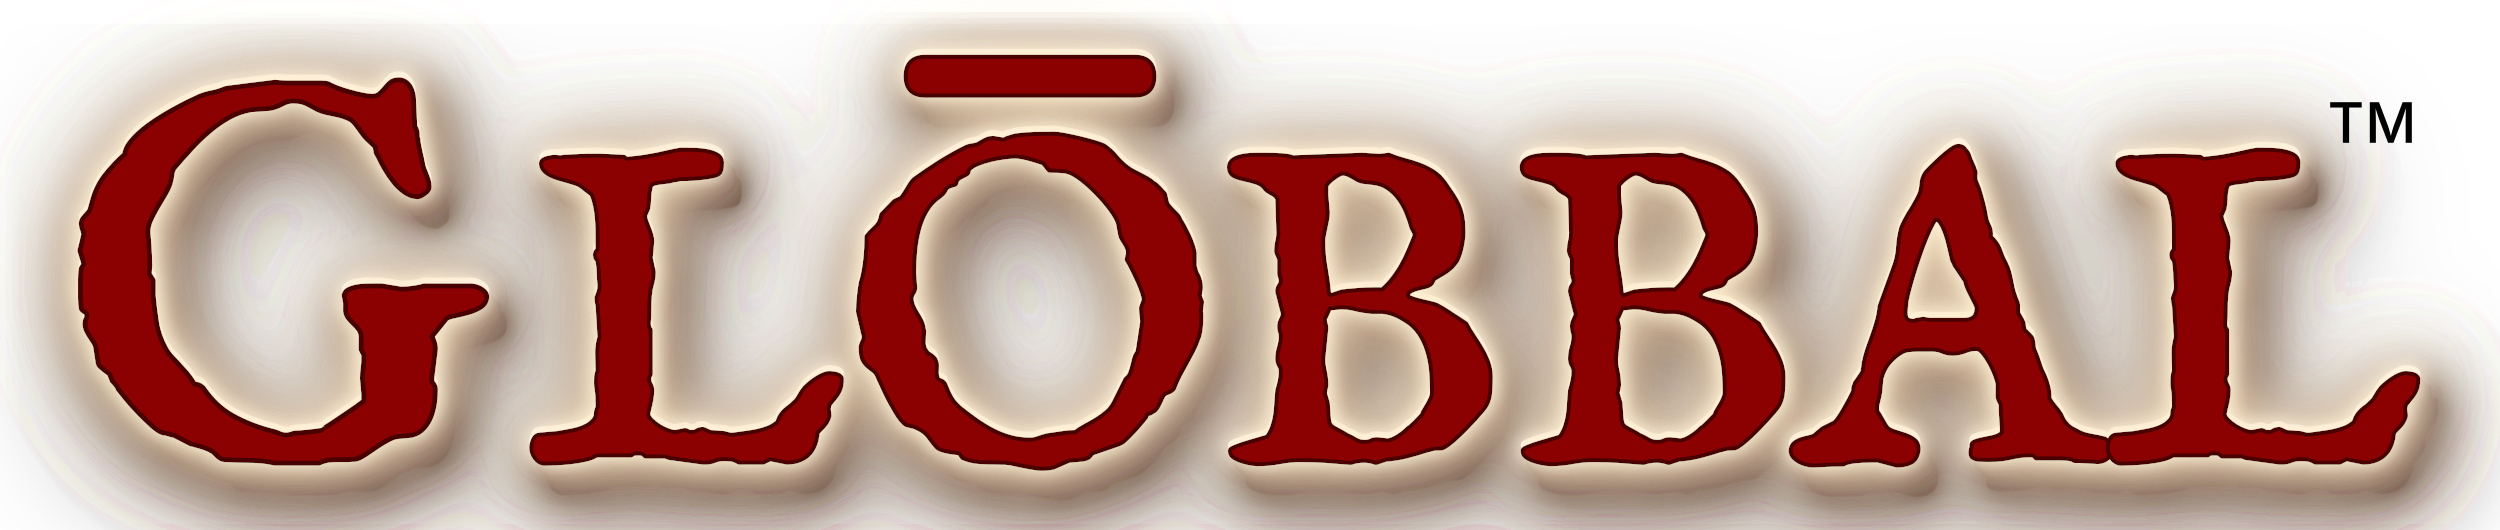
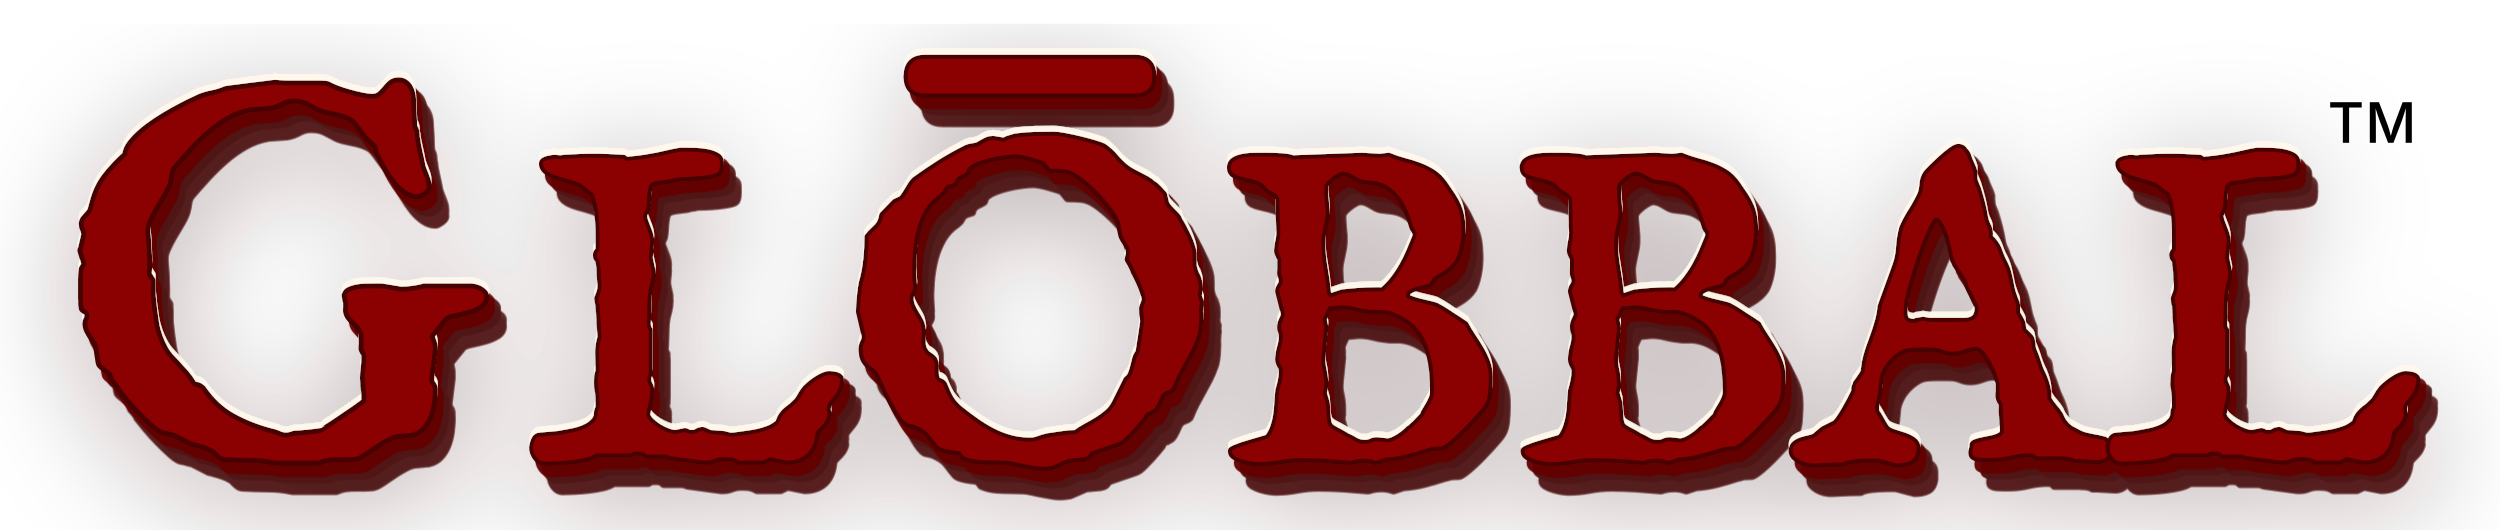
<svg xmlns="http://www.w3.org/2000/svg" class="logo-wordmark" viewBox="0 0 425 90" role="img" aria-label="Globbal">
  <defs>
    <style>
      .logo-wordmark-letters {
        filter:
-           drop-shadow(0 0 1.5px rgba(255, 242, 215, 0.82))
-           drop-shadow(0 0 4px rgba(255, 228, 185, 0.52))
-           drop-shadow(0 0 7px rgba(255, 210, 155, 0.28))
          drop-shadow(0 -1px 0 rgba(255, 248, 234, 0.95))
          drop-shadow(1px 2px 0 rgba(100, 0, 0, 0.95))
          drop-shadow(2px 3px 0 rgba(65, 0, 0, 0.9))
          drop-shadow(0 4px 10px rgba(40, 0, 0, 0.32));
      }
      .logo-letter-fill {
        fill: #8b0000;
        stroke: #4a0000;
        stroke-width: 1.656;
        stroke-linejoin: round;
        stroke-linecap: round;
        paint-order: stroke fill;
      }
      .logo-wordmark-tm {
        fill: #000;
        font-family: "Segoe UI", Inter, system-ui, sans-serif;
        font-weight: 500;
        letter-spacing: 0.02em;
      }
    </style>
  </defs>
  <g class="logo-wordmark-letters">
    <g class="logo-letter logo-letter-g-0" data-letter="G" data-index="0" transform="translate(9.96 77.86)">
      <path class="logo-letter-fill" d="M4.90-22.87Q4.90-23.27 5.05-23.49Q5.21-23.72 5.21-24.30Q5.21-24.75 4.99-24.93Q4.76-25.11 4.27-25.47Q4.13-26.32 4.13-27.13L4.13-30.46Q4.13-30.95 4.16-31.31Q4.18-31.67 4.27-32.16Q4.58-32.57 4.63-32.77Q4.67-32.97 4.67-33.20L4.04-35.26L4.67-37.91Q4.67-38.45 4.47-38.92Q4.27-39.40 4.27-39.85Q4.27-40.21 4.47-40.47Q4.67-40.74 4.92-41.01Q5.17-41.28 5.41-41.55Q5.66-41.82 5.75-42.18L6.15-43.62Q6.78-46 8.22-47.84Q9.66-49.68 11.63-51.44Q11.68-52.38 12.42-53.34Q13.16-54.31 14.26-55.25Q15.36-56.20 16.73-57.10Q18.10-57.99 19.47-58.76Q20.84-59.52 22.06-60.13Q23.27-60.73 24.08-61.09Q25.11-61.50 26.19-61.70Q27.27-61.90 28.44-62.40Q28.84-62.49 30.01-62.62Q31.18-62.76 32.50-62.94Q33.83-63.12 35.04-63.25Q36.25-63.38 36.75-63.47Q37.38-63.43 37.89-63.38Q38.41-63.34 38.95-63.34L43.30-63.34Q43.89-63.34 44.50-63.34Q45.10-63.34 45.64-63.25Q46.18-62.94 47.17-62.55Q48.16-62.17 49.28-61.86Q50.40-61.54 51.48-61.32Q52.56-61.09 53.23-61.09Q54.18-61.09 54.71-61.52Q55.25-61.95 55.68-62.49Q56.11-63.03 56.56-63.45Q57.01-63.88 57.81-63.88Q58.40-63.88 58.80-63.59Q59.21-63.29 59.45-62.85Q59.70-62.40 59.81-61.92Q59.93-61.45 59.93-61.09L60.15-56.33Q60.33-55.97 60.44-55.68Q60.55-55.39 60.55-55.16Q60.55-54.36 60.69-54.09Q60.69-53.77 60.80-53.17Q60.91-52.56 61.05-51.95Q61.18-51.35 61.30-50.87Q61.41-50.40 61.41-50.36Q61.50-49.64 61.68-49.14Q61.86-48.65 62.06-48.18Q62.26-47.71 62.42-47.21Q62.58-46.72 62.58-46Q62.58-45.87 62.40-45.66Q62.22-45.46 61.97-45.28Q61.72-45.10 61.48-44.97Q61.23-44.83 61.09-44.83Q60.02-44.83 59.03-45.53Q58.04-46.22 57.23-47.26Q56.42-48.29 55.77-49.41Q55.12-50.54 54.71-51.44L54.40-51.97L54.18-53.14L52.69-54.54Q52.56-54.67 52.31-54.96Q52.06-55.25 51.79-55.64Q51.53-56.02 51.26-56.38Q50.99-56.74 50.81-56.96Q50.31-57.68 49.50-58.06Q48.70-58.44 47.77-58.67Q46.85-58.89 45.91-59.07Q44.97-59.25 44.20-59.61Q43.57-59.93 43.10-60.20Q42.63-60.46 42.18-60.67Q41.73-60.87 41.19-60.98Q40.65-61.09 39.85-61.09Q38.81-61.09 37.85-60.55Q36.88-60.02 35.85-59.84L32.66-59.61Q30.59-59.25 28.75-58.22Q26.91-57.19 25.27-55.77Q23.63-54.36 22.15-52.74Q20.66-51.12 19.36-49.59Q18.96-49.05 18.87-48.27Q18.78-47.48 18.55-46.72Q18.19-45.73 17.56-44.72Q16.94-43.71 16.33-42.65Q15.72-41.60 15.25-40.54Q14.78-39.49 14.78-38.41Q14.78-38.18 14.85-37.58Q14.91-36.97 14.96-36.18Q15-35.40 15.05-34.48Q15.09-33.56 15.09-32.70L15-31.18L15.68-30.10L15.68-27.58Q15.90-25.16 16.26-22.91Q16.62-20.66 17.79-18.51Q18.28-17.61 18.91-16.94Q19.54-16.26 20.17-15.59Q20.80-14.91 21.43-14.20Q22.06-13.48 22.60-12.58Q22.82-12.17 23.34-12.13Q23.85-12.08 24.30-11.63Q26.46-8.49 29.40-6.85Q32.34-5.21 35.85-4.27Q36.75-4.09 37.35-3.80Q37.96-3.50 38.72-3.50Q39.08-3.50 39.58-3.64L40.12-3.82Q40.38-3.82 40.99-3.86Q41.60-3.91 42.29-3.98Q42.99-4.04 43.64-4.13Q44.29-4.22 44.61-4.27Q44.65-4.27 45.21-4.63Q45.78-4.99 46.61-5.53Q47.44-6.06 48.38-6.72Q49.32-7.37 50.16-7.93Q50.99-8.49 51.57-8.94Q52.15-9.39 52.29-9.48L52.29-10.87L52.06-13.52Q52.06-14.46 52.18-15.27Q52.29-16.08 52.29-16.71L52.29-17.65L51.84-18.51L51.84-20.75Q51.75-21.56 51.37-22.08Q50.99-22.60 50.51-23.04Q50.04-23.49 49.66-23.94Q49.28-24.39 49.19-25.02L49.19-26.41L48.96-27.67Q49.05-28.08 49.53-28.30Q50-28.53 50.65-28.66Q51.30-28.79 52.06-28.82Q52.83-28.84 53.46-28.84L54.94-28.84L58.22-28.30Q59.25-28.30 60.20-28.44Q61.14-28.57 61.86-28.75L62.08-28.84L70.26-28.84Q70.39-28.84 70.75-28.75Q71.11-28.66 71.47-28.48Q71.83-28.30 72.10-28.03Q72.37-27.76 72.37-27.45Q72.37-26.50 71.49-25.96Q70.62-25.43 69.47-25.11Q68.33-24.80 67.23-24.57Q66.13-24.35 65.68-24.03L63.03-20.75Q63.21-20.35 63.43-19.74Q63.65-19.14 63.65-18.51L63.03-13.52Q63.03-12.80 63.34-12.44Q63.65-12.08 63.65-11.63Q63.65-10.60 63.50-9.43Q63.34-8.27 62.94-7.21Q62.53-6.15 61.81-5.35Q61.09-4.54 59.93-4.27L57.50-4.04Q56.87-3.95 56.04-3.53Q55.21-3.10 54.33-2.54Q53.46-1.98 52.67-1.42Q51.88-0.85 51.30-0.54Q50.76-0.22 50.18-0.18Q49.59-0.13 49.19-0.13L47.57-0.13Q46.63-0.13 45.89-0.04Q45.15 0.04 44.20 0.45L36.75 0.45Q34.77 0 32.57 0Q31.54 0 30.50-0.04Q29.47-0.09 28.44-0.13Q27.94-0.13 27.65-0.34Q27.36-0.54 27.11-0.79Q26.86-1.03 26.62-1.28Q26.37-1.53 26.05-1.62Q25.92-1.75 25.40-1.95Q24.89-2.16 24.30-2.34Q23.72-2.52 23.20-2.65Q22.69-2.79 22.60-2.79L19.72-4.27Q19.45-4.27 18.84-4.47Q18.24-4.67 17.88-4.67Q17.25-4.81 16.19-5.75Q15.14-6.69 13.99-7.86Q12.85-9.03 11.88-10.20Q10.92-11.37 10.51-11.90Q10.51-12.08 10.11-12.60Q9.70-13.12 9.48-13.30L9.03-14.46Q8.94-14.60 8.63-14.82Q8.31-15.05 7.97-15.32Q7.64-15.59 7.39-15.81Q7.14-16.04 7.14-16.17L6.69-19.05Q6.56-19.50 6.27-19.95Q5.97-20.39 5.68-20.84Q5.39-21.29 5.14-21.79Q4.90-22.28 4.90-22.87" />
    </g>
    <g class="logo-letter logo-letter-l-1" data-letter="L" data-index="1" transform="translate(83.18 77.86)">
      <g class="logo-letter-scaled" transform="translate(33.53 0.63) scale(0.82) translate(-33.53 -0.63)">
        <path class="logo-letter-fill" d="M1.75-2.25Q1.75-2.96 2.09-3.77Q2.43-4.58 3.14-4.58L6.87-4.90Q8-5.12 9.07-5.30Q10.15-5.48 11.16-5.77Q12.17-6.06 13.07-6.56Q13.97-7.05 14.73-8Q14.91-8.31 15.03-8.60Q15.14-8.89 15.14-9.25Q15.14-9.97 15.50-10.56Q15.50-11.68 15.48-12.60Q15.45-13.52 15.27-14.69Q15.18-15.23 15.18-15.59Q15.18-15.95 15.18-16.17Q15.18-16.89 15.23-17.18Q15.27-17.47 15.50-18.19Q15.50-19.50 15.45-20.37Q15.41-21.25 15.41-22.06Q15.41-23.58 15.90-25.20L15.50-31.85Q15.41-32.03 15.34-32.57Q15.27-33.11 15.27-33.33Q15.50-33.87 15.70-34.50Q15.90-35.13 15.90-35.89Q15.77-37.20 15.75-38.41Q15.72-39.62 15.50-40.97Q15.41-41.33 15.18-41.55Q14.96-41.78 14.96-42.18Q14.96-42.68 15.18-42.88Q15.41-43.08 15.50-43.30L15.50-45.46Q15.50-46.40 15.48-47.59Q15.45-48.79 15.34-50.04Q15.23-51.30 14.96-52.58Q14.69-53.86 14.20-55.03Q13.97-55.21 13.57-55.50Q13.16-55.79 12.78-56.11Q12.40-56.42 12.11-56.65Q11.81-56.87 11.77-56.87Q11.37-57.19 10.62-57.43Q9.88-57.68 8.98-57.93Q8.09-58.17 7.17-58.44Q6.24-58.71 5.48-59.09Q4.72-59.48 4.25-59.99Q3.77-60.51 3.77-61.23Q3.77-61.50 4.09-61.68Q4.40-61.86 4.85-61.97Q5.30-62.08 5.71-62.13Q6.11-62.17 6.33-62.17Q6.87-62.08 7.14-62.08Q7.41-62.08 7.59-62.08Q7.95-62.08 8.04-62.17Q9.57-62.26 11.19-62.33Q12.80-62.40 14.42-62.40Q15.95-62.40 17.36-62.33Q18.78-62.26 20.48-62.17Q20.66-61.95 20.91-61.86Q21.16-61.77 21.34-61.77Q23.36-61.95 24.82-62.17Q26.28-62.40 27.49-62.64Q28.71-62.89 29.83-63.16Q30.95-63.43 32.30-63.65L33.38-63.65Q34.23-63.65 35.47-63.61Q36.70-63.56 37.80-63.34Q38.90-63.12 39.69-62.69Q40.47-62.26 40.47-61.45Q40.47-61.05 40.43-60.49Q40.38-59.93 40.16-59.52Q39.94-59.16 38.83-58.94Q37.73-58.71 36.43-58.58Q35.13-58.44 33.87-58.40Q32.61-58.35 32.07-58.35Q31.85-58.26 31.63-58.22Q31.40-58.17 31.20-58.15Q31-58.13 30.82-58.13L30.05-57.90Q28.44-57.72 27.58-57.59Q26.73-57.46 26.28-57.19Q25.83-56.92 25.72-56.49Q25.61-56.06 25.47-55.25Q25.38-54.49 25.36-53.70Q25.34-52.92 25.16-51.93L24.53-50.49Q24.53-49.91 24.75-49.23Q24.98-48.56 25.27-47.86Q25.56-47.17 25.79-46.45Q26.01-45.73 26.01-45.06L25.70-41.60L26.32-38.72Q26.32-37.69 26.12-36.90Q25.92-36.12 25.70-35.22Q25.47-33.92 25.43-32.34Q25.38-30.77 25.38-29.51L25.29-28.12Q25.29-27 25.70-26.64L25.70-17.56Q25.47-17.16 25.43-16.96Q25.38-16.76 25.38-16.53Q25.38-15.86 25.70-15.30Q26.01-14.73 26.01-14.24Q26.01-13.30 25.81-12.20Q25.61-11.10 25.38-10.33Q25.38-10.24 25.34-10.06Q25.29-9.88 25.25-9.66Q25.20-9.43 25.16-9.16Q25.29-8.45 26.01-7.73Q26.73-7.01 27.67-6.42Q28.62-5.84 29.60-5.48Q30.59-5.12 31.27-5.12L33.24-5.53Q33.42-5.53 33.71-5.32Q34.01-5.12 34.72-5.12Q35.31-5.12 35.78-5.44Q36.25-5.75 36.97-5.75L38.36-5.12L41.24-4.90L42.50-4.58L43.26-4.58Q44.52-4.76 45.75-4.92Q46.99-5.08 48.18-5.32Q49.37-5.57 50.49-6Q51.62-6.42 52.56-7.23L52.69-7.37Q52.87-7.55 52.87-7.77Q53.10-8.49 53.46-8.96Q53.82-9.43 54.24-9.82Q54.67-10.20 55.14-10.53Q55.61-10.87 56.06-11.37Q56.69-11.86 57.19-12.78Q57.68-13.70 58.31-14.46Q58.76-14.91 59.39-15.43Q60.02-15.95 60.69-16.37Q61.36-16.80 62.01-17.07Q62.67-17.34 63.21-17.34Q63.43-17.34 63.79-17.29Q64.15-17.25 64.49-17.16Q64.82-17.07 65.07-16.91Q65.32-16.76 65.32-16.53Q65.32-15.54 65.14-14.89Q64.96-14.24 64.62-13.70Q64.28-13.16 63.86-12.67Q63.43-12.17 62.98-11.59Q62.80-11.37 62.71-10.96Q62.62-10.56 62.62-10.24Q62.62-9.97 62.69-9.55Q62.76-9.12 62.76-8.94Q62.62-8.36 62.33-7.86Q62.04-7.37 61.66-6.96Q61.27-6.56 60.91-6.20Q60.55-5.84 60.33-5.53L60.11-4.13Q59.61-1.84 58.11-0.72Q56.60 0.40 54.36 0.40L50.81-0.31L49.37 0.40L44.47 0.40Q43.57-0.13 42.88-0.22Q42.18-0.31 41.24-0.31Q40.21-0.31 39.31 0.04Q38.41 0.40 37.60 0.40L36.97 0.40L30.05-0.54L29.20-0.85L25.16-0.85Q24.66-1.35 24.33-1.42Q23.99-1.48 23.36-1.48Q22.87-1.48 22.62-1.44Q22.37-1.39 21.97-1.08L14.73-1.08Q14.06-0.54 12.62-0.20Q11.19 0.13 9.59 0.31Q8 0.49 6.51 0.56Q5.03 0.63 4.22 0.63Q3.64 0.63 3.19 0.36Q2.74 0.09 2.43-0.34Q2.11-0.76 1.93-1.26Q1.75-1.75 1.75-2.25" />
      </g>
    </g>
    <g class="logo-letter logo-letter-o-2" data-letter="O" data-index="2" transform="translate(136.85 77.86)">
      <g class="logo-letter-o-scaled" transform="translate(38.25 1.48) scale(0.84) translate(-38.25 -1.48)">
        <path class="logo-letter-fill" d="M4.40-22.55Q4.40-23.13 4.72-23.70Q5.03-24.26 5.03-24.93L3.86-29.92Q3.86-31.22 4.02-32.84Q4.18-34.46 4.40-35.67Q4.76-36.79 4.99-38.07Q5.21-39.35 5.35-40.63Q5.48-41.91 5.53-43.06Q5.57-44.20 5.57-45.01Q6.06-45.64 6.56-46.09Q7.05-46.54 7.46-46.97Q7.86-47.39 8.13-47.95Q8.40-48.52 8.54-49.37L11.01-51.93L12.17-52.47Q12.44-52.60 12.80-53.10Q13.16-53.59 13.54-54.24Q13.93-54.89 14.31-55.50Q14.69-56.11 15.05-56.42Q17.61-58.26 20.10-59.84Q22.60-61.41 25.56-62.89Q25.79-62.94 26.01-63.03Q26.23-63.07 26.44-63.12Q26.64-63.16 26.77-63.16Q27.49-63.25 27.94-63.50Q28.39-63.74 28.79-63.99Q29.20-64.24 29.67-64.44Q30.14-64.64 30.82-64.64L33.02-64.28L33.69-64.64L35.35-65.14Q37.38-65.41 39.28-65.45Q41.19-65.50 43.17-65.50Q43.80-65.50 45.26-65.23Q46.72-64.96 48.31-64.58Q49.91-64.19 51.26-63.79Q52.60-63.38 53.05-63.16Q54.36-62.26 55.41-61Q56.47-59.75 57.63-58.85Q58.35-58.31 59.05-57.95Q59.75-57.59 60.42-57.25Q61.09-56.92 61.77-56.53Q62.44-56.15 63.07-55.57Q63.29-55.48 63.61-55.21Q63.92-54.94 64.24-54.60Q64.55-54.27 64.80-53.97Q65.05-53.68 65.18-53.55L65.50-52.15Q65.59-51.62 65.97-51.14Q66.35-50.67 66.82-50.20Q67.29-49.73 67.72-49.28Q68.15-48.83 68.28-48.34Q68.64-47.80 69.09-46.97Q69.54-46.13 69.99-45.19Q70.44-44.25 70.75-43.33Q71.07-42.41 71.16-41.73L71.16-39.08Q71.34-38.32 71.49-37.87Q71.65-37.42 71.96-36.93Q72.14-36.43 72.28-35.96Q72.41-35.49 72.41-34.72Q72.41-34.63 72.37-34.41Q72.32-34.19 72.30-33.92Q72.28-33.65 72.23-33.40Q72.19-33.15 72.19-33.02L72.64-31.85L72.41-29.92Q72.50-29.69 72.50-29.38Q72.50-29.06 72.50-28.66Q72.50-27.22 72.32-26.12Q72.14-25.02 71.96-24.71Q71.47-23.27 70.84-22.06Q70.21-20.84 69.54-19.65Q68.87-18.46 68.21-17.21Q67.56-15.95 66.98-14.46Q66.71-14.20 66.44-14.06Q66.17-13.93 65.90-13.84Q65.63-13.75 65.36-13.57Q65.09-13.39 64.87-13.07Q64.73-12.85 64.58-12.49Q64.42-12.13 64.22-11.70Q64.01-11.28 63.79-10.87Q63.56-10.47 63.29-10.20L62.40-9.66Q62.04-9.66 61.70-9.32Q61.36-8.98 61.36-8.71Q61.05-8.31 60.46-7.61Q59.88-6.92 59.21-6.18Q58.53-5.44 57.90-4.81Q57.28-4.18 56.87-3.86Q56.56-3.68 56.33-3.55Q56.11-3.46 55.91-3.37Q55.70-3.28 55.61-3.28L50.63-1.57Q50.31-1.21 50.18-1.01Q50.04-0.81 49.91-0.72Q49.77-0.63 49.59-0.56Q49.41-0.49 49.01-0.40L46.04-0.13L42.86 1.26Q42.45 1.35 42.05 1.39Q41.69 1.44 41.31 1.46Q40.92 1.48 40.56 1.48Q40.07 1.48 39.37 1.37Q38.68 1.26 37.91 1.12Q37.15 0.99 36.41 0.83Q35.67 0.67 35.08 0.54Q34.19 0.31 33.20 0.27Q32.21 0.22 31.22 0.22Q29.51 0.22 27.94 0.11Q26.37 0 24.84-0.63L24.17-1.57Q23.67-1.71 23-1.77Q22.33-1.84 21.63-1.98Q20.93-2.11 20.33-2.34Q19.72-2.56 19.41-3.01Q18.73-3.82 18.33-4.38Q17.92-4.94 17.52-5.37Q17.12-5.79 16.51-6.18Q15.90-6.56 14.82-7.01L13.43-7.32Q12.98-7.55 12.44-8.22Q11.90-8.89 11.37-9.79Q10.83-10.69 10.26-11.72Q9.70-12.76 9.25-13.72Q8.80-14.69 8.45-15.45Q8.09-16.22 7.91-16.62Q7.50-17.70 6.90-18.17Q6.29-18.64 5.75-19.07Q5.21-19.50 4.81-20.21Q4.40-20.93 4.40-22.55M13.88-32.57Q13.88-31.67 14.22-30.91Q14.55-30.14 15-29.42Q15.45-28.71 15.83-27.99Q16.22-27.27 16.31-26.41Q16.40-26.28 16.40-25.87L16.31-23.72Q16.31-23.31 16.40-22.82Q16.49-22.33 16.85-21.83Q17.12-21.34 17.43-21.14Q17.74-20.93 18.04-20.73Q18.33-20.53 18.58-20.26Q18.82-19.99 18.96-19.41L19-18.96Q19-18.64 18.98-18.37Q18.96-18.10 18.96-17.56Q18.96-16.80 19.18-16.31Q19.36-15.81 19.86-15.68Q20.35-15.54 20.66-15.14Q21.34-13.39 22.01-12.24Q22.69-11.10 23.85-10.11Q25.43-8.85 27.07-7.68Q28.71-6.51 30.46-5.59Q32.21-4.67 34.14-4.13Q36.07-3.59 38.23-3.59Q38.81-3.59 39.22-3.68Q39.62-3.77 40-3.91Q40.38-4.04 40.79-4.18Q41.19-4.31 41.78-4.45Q43.04-4.63 44.63-4.87Q46.22-5.12 47.53-5.12Q48.47-5.84 49.64-6.47Q50.81-7.10 51.95-7.79Q53.10-8.49 54.06-9.34Q55.03-10.20 55.61-11.37L57.95-16.08Q58.58-16.53 58.87-17.25Q59.16-17.97 59.34-18.73Q59.52-19.50 59.72-20.26Q59.93-21.02 60.42-21.61L61.36-27.81Q61.36-28.53 61.25-29.15Q61.14-29.78 61.14-30.68L61.68-32.16Q61.68-32.88 61.34-33.89Q61-34.90 60.53-35.96Q60.06-37.02 59.57-38.03Q59.07-39.04 58.71-39.71L58.26-40.47L58.49-41.73Q58.49-42.41 58.26-42.92Q58.04-43.44 57.77-43.87Q57.50-44.29 57.23-44.72Q56.96-45.15 56.87-45.69L56.47-47.89Q56.06-49.14 54.80-50.83Q53.55-52.51 51.97-54.13Q50.40-55.75 48.79-56.98Q47.17-58.22 46.04-58.53Q45.37-58.76 44.20-58.80Q43.04-58.85 42.32-58.85L41.15-60.29Q40.83-60.42 40.05-60.67Q39.26-60.91 38.39-61.16Q37.51-61.41 36.66-61.57Q35.80-61.72 35.35-61.72Q34.46-61.72 33.04-61.54Q31.63-61.36 30.14-61Q28.66-60.64 27.40-60.11Q26.14-59.57 25.56-58.85L25.34-58.13Q24.98-57.86 24.59-57.70Q24.21-57.54 23.88-57.34Q23.54-57.14 23.29-56.85Q23.04-56.56 22.91-55.97Q21.88-55.70 21.50-55.48Q21.11-55.25 20.96-54.98Q20.80-54.71 20.62-54.38Q20.44-54.04 19.81-53.55Q18.06-52.38 16.98-50.54Q15.90-48.70 15.34-46.54Q14.78-44.38 14.58-42.11Q14.38-39.85 14.38-37.91L14.60-34.72Q14.60-34.32 14.24-33.76Q13.88-33.20 13.88-32.57" />
        <path class="logo-letter-fill logo-letter-macron" d="M 17.01 -81.07 L 59.49 -81.07 Q 63.01 -81.07 63.01 -77.55 Q 63.01 -74.04 59.49 -74.04 L 17.01 -74.04 Q 13.49 -74.04 13.49 -77.55 Q 13.49 -81.07 17.01 -81.07 Z" />
      </g>
    </g>
    <g class="logo-letter logo-letter-b-3" data-letter="B" data-index="3" transform="translate(200.81 77.86)">
      <g class="logo-letter-scaled" transform="translate(30.37 0.72) scale(0.82) translate(-30.37 -0.72)">
        <path class="logo-letter-fill" d="M3.86-1.48L3.86-1.71Q4-1.84 4.58-2.09Q5.17-2.34 5.97-2.61Q6.78-2.87 7.68-3.14Q8.58-3.41 9.39-3.64Q10.20-3.86 10.76-4.04Q11.32-4.22 11.41-4.27Q12.22-5.39 12.62-6.58Q13.03-7.77 13.21-9.01Q13.39-10.24 13.45-11.52Q13.52-12.80 13.66-14.15Q13.97-15.18 14.17-16.13Q14.38-17.07 14.38-18.10Q14.38-18.87 14.02-19.45Q13.66-20.04 13.66-20.75Q13.66-21.92 14.02-23.11Q14.38-24.30 14.38-25.34Q14.38-25.70 14.33-25.94Q14.29-26.19 14.22-26.41Q14.15-26.64 14.11-26.86Q14.06-27.09 14.06-27.45Q14.06-27.90 14.17-28.23Q14.29-28.57 14.44-28.86Q14.60-29.15 14.71-29.45Q14.82-29.74 14.82-30.10L13.66-34.68Q13.66-35.35 14.02-35.83Q14.38-36.30 14.38-37.06L14.06-38.41L14.06-41.28Q14.06-41.42 13.97-41.67Q13.88-41.91 13.75-42.18Q13.61-42.45 13.52-42.68Q13.43-42.90 13.43-42.99Q13.43-44.16 13.66-45.06Q13.88-45.96 13.88-46.85L13.66-54Q13.43-54.45 13.16-54.71Q12.89-54.98 12.58-55.16Q12.26-55.34 11.88-55.55Q11.50-55.75 11.10-56.11Q10.33-57.23 9.07-57.63Q7.82-58.04 6.60-58.29Q5.39-58.53 4.51-58.94Q3.64-59.34 3.64-60.46Q3.64-61.27 4.29-61.70Q4.94-62.13 5.84-62.33Q6.74-62.53 7.64-62.58Q8.54-62.62 9.07-62.62L10.69-62.62Q11.50-62.62 12.44-62.60Q13.39-62.58 14.22-62.51Q15.05-62.44 15.63-62.33Q16.22-62.22 16.31-62.08L30.82-62.62L34.50-62.40L36.34-62.62Q37.96-61.95 39.53-61.54Q41.10-61.14 42.56-60.60Q44.02-60.06 45.35-59.23Q46.67-58.40 47.75-56.87Q48.74-55.43 49.44-54.38Q50.13-53.32 50.58-52.27Q51.03-51.21 51.23-50Q51.44-48.79 51.44-47.08Q51.44-45.78 51.12-44.18Q50.81-42.59 50.18-41.28Q49.68-40.52 49.17-40.03Q48.65-39.53 48.07-39.13Q47.48-38.72 46.83-38.36Q46.18-38 45.46-37.55L44.97-36.61Q44.65-36.21 43.82-36.03Q42.99-35.85 42.14-35.62Q41.28-35.40 40.61-34.99Q39.94-34.59 39.94-33.74Q39.94-33.33 40.74-33.02Q41.55-32.70 42.61-32.43Q43.66-32.16 44.67-31.94Q45.69-31.71 46.13-31.54Q47.44-30.86 48.45-30.17Q49.46-29.47 50.63-28.75L52.11-27.76Q52.74-26.55 53.59-25.29Q54.45-24.03 55.23-22.71Q56.02-21.38 56.56-19.97Q57.10-18.55 57.10-17.03Q57.10-15.36 56.98-13.88Q56.87-12.40 56.24-11.28Q56.02-10.87 55.39-10.13Q54.76-9.39 53.93-8.47Q53.10-7.55 52.13-6.56Q51.17-5.57 50.27-4.74Q49.37-3.91 48.58-3.30Q47.80-2.70 47.30-2.56Q45.73-2.56 45.15-2.36Q44.56-2.16 44.34-2.16Q41.96-1.39 40.03-0.90Q38.09-0.40 35.71-0.22L33.69 0.45Q32.48 0 31.22 0Q29.69 0 28.48 0.45Q25.88 0.22 23.36 0.04Q20.84-0.13 18.10-0.13Q15.95-0.13 13.72 0.29Q11.50 0.72 9.07 0.72Q8.85 0.72 8.02 0.61Q7.19 0.49 6.27 0.22Q5.35-0.04 4.60-0.47Q3.86-0.90 3.86-1.48M23-15.23L22.69-13.61L23.31-11.50Q23.45-9.75 23.49-8.78Q23.54-7.82 23.74-7.25Q23.94-6.69 24.48-6.31Q25.02-5.93 26.19-5.35Q26.64-5.12 26.91-4.94Q27.18-4.76 27.49-4.58Q28.44-4.18 29.31-3.64Q30.19-3.10 31.36-3.10Q32.21-3.10 32.73-3.37Q33.24-3.64 33.96-3.64L36.03-3.41Q36.57-3.41 37.22-3.68Q37.87-3.95 38.50-4.36Q39.13-4.76 39.69-5.21Q40.25-5.66 40.61-6.06Q40.83-6.15 41.26-6.54Q41.69-6.92 42.14-7.37Q42.59-7.82 42.97-8.24Q43.35-8.67 43.57-8.85Q43.75-9.48 44.14-10.06Q44.52-10.65 44.85-11.25Q45.19-11.86 45.46-12.51Q45.73-13.16 45.73-13.93Q45.73-15.90 45.57-17.90Q45.42-19.90 44.92-21.76Q44.43-23.63 43.51-25.31Q42.59-27 41.01-28.30Q39.58-29.33 38.21-29.99Q36.84-30.64 35.08-30.86L32.79-30.86Q30.95-31.04 29.47-31.42Q27.99-31.80 26.46-31.80L23.85-31.54Q23.76-31.36 23.61-31.02Q23.45-30.68 23.29-30.30Q23.13-29.92 22.98-29.60Q22.82-29.29 22.69-29.15Q22.69-28.44 22.84-28.01Q23-27.58 23-27.04L22.37-20.75Q22.37-19.54 22.69-18.15Q23-16.76 23-15.23M23.58-34.19L24.17-33.42L26.73-34.28Q28.30-34.46 30.03-34.59Q31.76-34.72 33.38-34.72Q34.23-34.72 34.54-34.72Q34.86-34.72 35.08-34.68Q36.39-35.76 37.44-37.13Q38.50-38.50 39.33-39.98Q40.16-41.46 40.83-43.04Q41.51-44.61 42.09-46.09L42.09-46.85L41.46-48.02Q41.01-49.64 40.34-51.26Q39.67-52.87 38.66-54.22Q37.64-55.57 36.27-56.49Q34.90-57.41 33.06-57.59Q32.97-57.59 32.68-57.63Q32.39-57.68 32.07-57.70Q31.76-57.72 31.49-57.77Q31.22-57.81 31.13-57.81Q30.55-57.90 30.03-58.17Q29.51-58.44 29.02-58.76Q28.53-59.07 27.96-59.30Q27.40-59.52 26.77-59.52Q26.46-59.52 25.85-59.21Q25.25-58.89 24.64-58.42Q24.03-57.95 23.56-57.46Q23.09-56.96 23-56.56L23-54.71L23.31-51.12Q23.31-50.40 23.16-49.62Q23-48.83 22.84-48.04Q22.69-47.26 22.53-46.52Q22.37-45.78 22.37-45.15Q22.37-42.23 22.87-39.49Q23.36-36.75 23.58-34.19" />
      </g>
    </g>
    <g class="logo-letter logo-letter-b-4" data-letter="B" data-index="4" transform="translate(250.57 77.86)">
      <g class="logo-letter-scaled" transform="translate(30.37 0.72) scale(0.82) translate(-30.37 -0.72)">
        <path class="logo-letter-fill" d="M3.86-1.48L3.86-1.71Q4-1.84 4.58-2.09Q5.17-2.34 5.97-2.61Q6.78-2.87 7.68-3.14Q8.58-3.41 9.39-3.64Q10.20-3.86 10.76-4.04Q11.32-4.22 11.41-4.27Q12.22-5.39 12.62-6.58Q13.03-7.77 13.21-9.01Q13.39-10.24 13.45-11.52Q13.52-12.80 13.66-14.15Q13.97-15.18 14.17-16.13Q14.38-17.07 14.38-18.10Q14.38-18.87 14.02-19.45Q13.66-20.04 13.66-20.75Q13.66-21.92 14.02-23.11Q14.38-24.30 14.38-25.34Q14.38-25.70 14.33-25.94Q14.29-26.19 14.22-26.41Q14.15-26.64 14.11-26.86Q14.06-27.09 14.06-27.45Q14.06-27.90 14.17-28.23Q14.29-28.57 14.44-28.86Q14.60-29.15 14.71-29.45Q14.82-29.74 14.82-30.10L13.66-34.68Q13.66-35.35 14.02-35.83Q14.38-36.30 14.38-37.06L14.06-38.41L14.06-41.28Q14.06-41.42 13.97-41.67Q13.88-41.91 13.75-42.18Q13.61-42.45 13.52-42.68Q13.43-42.90 13.43-42.99Q13.43-44.16 13.66-45.06Q13.88-45.96 13.88-46.85L13.66-54Q13.43-54.45 13.16-54.71Q12.89-54.98 12.58-55.16Q12.26-55.34 11.88-55.55Q11.50-55.75 11.10-56.11Q10.33-57.23 9.07-57.63Q7.82-58.04 6.60-58.29Q5.39-58.53 4.51-58.94Q3.64-59.34 3.64-60.46Q3.64-61.27 4.29-61.70Q4.94-62.13 5.84-62.33Q6.74-62.53 7.64-62.58Q8.54-62.62 9.07-62.62L10.69-62.62Q11.50-62.62 12.44-62.60Q13.39-62.58 14.22-62.51Q15.05-62.44 15.63-62.33Q16.22-62.22 16.31-62.08L30.82-62.62L34.50-62.40L36.34-62.62Q37.96-61.95 39.53-61.54Q41.10-61.14 42.56-60.60Q44.02-60.06 45.35-59.23Q46.67-58.40 47.75-56.87Q48.74-55.43 49.44-54.38Q50.13-53.32 50.58-52.27Q51.03-51.21 51.23-50Q51.44-48.79 51.44-47.08Q51.44-45.78 51.12-44.18Q50.81-42.59 50.18-41.28Q49.68-40.52 49.17-40.03Q48.65-39.53 48.07-39.13Q47.48-38.72 46.83-38.36Q46.18-38 45.46-37.55L44.97-36.61Q44.65-36.21 43.82-36.03Q42.99-35.85 42.14-35.62Q41.28-35.40 40.61-34.99Q39.94-34.59 39.94-33.74Q39.94-33.33 40.74-33.02Q41.55-32.70 42.61-32.43Q43.66-32.16 44.67-31.94Q45.69-31.71 46.13-31.54Q47.44-30.86 48.45-30.17Q49.46-29.47 50.63-28.75L52.11-27.76Q52.74-26.55 53.59-25.29Q54.45-24.03 55.23-22.71Q56.02-21.38 56.56-19.97Q57.10-18.55 57.10-17.03Q57.10-15.36 56.98-13.88Q56.87-12.40 56.24-11.28Q56.02-10.87 55.39-10.13Q54.76-9.39 53.93-8.47Q53.10-7.55 52.13-6.56Q51.17-5.57 50.27-4.74Q49.37-3.91 48.58-3.30Q47.80-2.70 47.30-2.56Q45.73-2.56 45.15-2.36Q44.56-2.16 44.34-2.16Q41.96-1.39 40.03-0.90Q38.09-0.40 35.71-0.22L33.69 0.45Q32.48 0 31.22 0Q29.69 0 28.48 0.45Q25.88 0.22 23.36 0.04Q20.84-0.13 18.10-0.13Q15.95-0.13 13.72 0.29Q11.50 0.72 9.07 0.72Q8.85 0.72 8.02 0.61Q7.19 0.49 6.27 0.22Q5.35-0.04 4.60-0.47Q3.86-0.90 3.86-1.48M23-15.23L22.69-13.61L23.31-11.50Q23.45-9.75 23.49-8.78Q23.54-7.82 23.74-7.25Q23.94-6.69 24.48-6.31Q25.02-5.93 26.19-5.35Q26.64-5.12 26.91-4.94Q27.18-4.76 27.49-4.58Q28.44-4.18 29.31-3.64Q30.19-3.10 31.36-3.10Q32.21-3.10 32.73-3.37Q33.24-3.64 33.96-3.64L36.03-3.41Q36.57-3.41 37.22-3.68Q37.87-3.95 38.50-4.36Q39.13-4.76 39.69-5.21Q40.25-5.66 40.61-6.06Q40.83-6.15 41.26-6.54Q41.69-6.92 42.14-7.37Q42.59-7.82 42.97-8.24Q43.35-8.67 43.57-8.85Q43.75-9.48 44.14-10.06Q44.52-10.65 44.85-11.25Q45.19-11.86 45.46-12.51Q45.73-13.16 45.73-13.93Q45.73-15.90 45.57-17.90Q45.42-19.90 44.92-21.76Q44.43-23.63 43.51-25.31Q42.59-27 41.01-28.30Q39.58-29.33 38.21-29.99Q36.84-30.64 35.08-30.86L32.79-30.86Q30.95-31.04 29.47-31.42Q27.99-31.80 26.46-31.80L23.85-31.54Q23.76-31.36 23.61-31.02Q23.45-30.68 23.29-30.30Q23.13-29.92 22.98-29.60Q22.82-29.29 22.69-29.15Q22.69-28.44 22.84-28.01Q23-27.58 23-27.04L22.37-20.75Q22.37-19.54 22.69-18.15Q23-16.76 23-15.23M23.58-34.19L24.17-33.42L26.73-34.28Q28.30-34.46 30.03-34.59Q31.76-34.72 33.38-34.72Q34.23-34.72 34.54-34.72Q34.86-34.72 35.08-34.68Q36.39-35.76 37.44-37.13Q38.50-38.50 39.33-39.98Q40.16-41.46 40.83-43.04Q41.51-44.61 42.09-46.09L42.09-46.85L41.46-48.02Q41.01-49.64 40.34-51.26Q39.67-52.87 38.66-54.22Q37.64-55.57 36.27-56.49Q34.90-57.41 33.06-57.59Q32.97-57.59 32.68-57.63Q32.39-57.68 32.07-57.70Q31.76-57.72 31.49-57.77Q31.22-57.81 31.13-57.81Q30.55-57.90 30.03-58.17Q29.51-58.44 29.02-58.76Q28.53-59.07 27.96-59.30Q27.40-59.52 26.77-59.52Q26.46-59.52 25.85-59.21Q25.25-58.89 24.64-58.42Q24.03-57.95 23.56-57.46Q23.09-56.96 23-56.56L23-54.71L23.31-51.12Q23.31-50.40 23.16-49.62Q23-48.83 22.84-48.04Q22.69-47.26 22.53-46.52Q22.37-45.78 22.37-45.15Q22.37-42.23 22.87-39.49Q23.36-36.75 23.58-34.19" />
      </g>
    </g>
    <g class="logo-letter logo-letter-a-5" data-letter="A" data-index="5" transform="translate(300.34 77.86)">
      <g class="logo-letter-scaled" transform="translate(31.27 0.94) scale(0.82) translate(-31.27 -0.94)">
        <path class="logo-letter-fill" d="M-1.48-1.71Q-1.48-2.56-0.92-3.01Q-0.36-3.46 0.40-3.71Q1.17-3.95 1.95-4.11Q2.74-4.27 3.23-4.58Q3.37-4.67 3.59-4.87Q3.82-5.08 4.09-5.32Q4.36-5.57 4.63-5.77Q4.90-5.97 5.03-6.06L7.19-7.14Q7.59-7.32 8.20-8.18Q8.80-9.03 9.41-10.08Q10.02-11.14 10.56-12.15Q11.10-13.16 11.32-13.66Q11.41-13.75 11.46-14.15Q11.50-14.55 11.50-14.78Q11.54-14.96 11.68-15.25Q11.81-15.54 11.81-15.63Q11.90-15.72 12.13-16.06Q12.35-16.40 12.62-16.76Q12.89-17.12 13.09-17.45Q13.30-17.79 13.34-17.88Q13.39-17.92 13.43-18.22Q13.48-18.51 13.52-18.84Q13.57-19.18 13.61-19.50Q13.66-19.81 13.66-19.90Q13.93-21.34 14.44-22.80Q14.96-24.26 15.48-25.70Q15.99-27.13 16.40-28.62Q16.80-30.10 16.94-31.62L20.04-40.16Q20.66-41.96 20.78-43.96Q20.89-45.96 21.43-47.89Q22.19-49.64 23.27-51.32Q24.35-53.01 25.25-54.94Q25.56-55.93 25.63-57.03Q25.70-58.13 26.32-59.07Q26.55-59.39 27.45-60.29Q28.35-61.18 29.38-62.13Q30.41-63.07 31.40-63.79Q32.39-64.51 32.84-64.51Q33.69-64.51 34.01-63.88Q34.23-63.70 34.48-63.29Q34.72-62.89 34.72-62.80Q34.95-61.99 35.35-61.18Q35.76-60.37 36.03-59.43L35.98-58.44Q35.98-57.81 36.27-57.12Q36.57-56.42 36.75-55.97Q37.24-54.40 37.62-52.92Q38-51.44 38.23-49.95Q38.41-49.05 38.81-48.31Q39.22-47.57 39.22-46.63L39.17-45.91Q39.98-45.19 40.38-44.61Q40.79-44.02 41.04-43.42Q41.28-42.81 41.53-42.11Q41.78-41.42 42.32-40.43Q42.77-39.53 42.99-38.75Q43.21-37.96 43.37-37.15Q43.53-36.34 43.71-35.44Q43.89-34.54 44.29-33.51Q44.34-33.29 44.58-32.75Q44.83-32.21 44.83-32.03L44.83-30.32Q44.83-30.23 45.01-29.92Q45.19-29.60 45.42-29.22Q45.64-28.84 45.82-28.48Q46-28.12 46-27.99Q46-27.94 46.02-27.74Q46.04-27.54 46.07-27.29Q46.09-27.04 46.13-26.82Q46.18-26.59 46.22-26.59L47.48-25.34Q47.80-25.07 47.89-24.71Q47.98-24.35 48.02-23.92Q48.07-23.49 48.11-23.07Q48.16-22.64 48.38-22.24Q48.92-20.98 49.32-19.65Q49.73-18.33 50.40-17.03Q50.81-16.08 51.08-15.03Q51.35-13.97 51.35-12.98L51.35-12.44Q51.93-11.41 52.65-10.60Q53.37-9.79 53.82-9.03Q54.22-8.04 54.67-7.46Q55.12-6.87 55.55-6.51Q55.97-6.15 56.38-5.95Q56.78-5.75 57.19-5.53Q58.17-4.94 59.23-4.67Q60.29-4.40 61.90-4.13L63.16-3.82Q63.74-3.46 63.88-2.76Q64.01-2.07 64.01-1.57Q64.01-0.63 63.27-0.20Q62.53 0.22 61.77 0.22L57.95 0L57.01 0Q56.78-0.18 56.40-0.29Q56.02-0.40 55.61-0.45Q55.21-0.49 54.87-0.49Q54.54-0.49 54.45-0.54L49.10-0.54Q48.74-1.03 48.45-1.10Q48.16-1.17 47.62-1.17Q45.78-1.17 43.78-0.70Q41.78-0.22 39.53-0.22L38.54-0.22Q37.82-0.22 37.17-0.27Q36.52-0.31 36.03-0.63Q35.80-0.76 35.80-1.39L35.89-2.11Q35.98-2.34 35.98-2.52Q35.98-2.70 35.98-2.79Q35.98-3.10 36.25-3.19Q37.06-3.55 38.09-3.73Q39.13-3.91 40.07-4.13Q41.01-4.36 41.67-4.76Q42.32-5.17 42.32-5.97L42.32-6.06Q42.27-7.10 42.16-8.42Q42.05-9.75 42.05-11.05Q42.05-11.50 41.75-11.99Q41.46-12.49 41.42-12.89L41.42-15.63Q41.33-16.22 40.86-17.50Q40.38-18.78 39.69-20.04Q38.99-21.29 38.18-22.26Q37.38-23.22 36.57-23.22Q35.40-23.22 34.16-22.73Q32.93-22.24 31.67-22.24Q30.59-22.24 29.63-22.66Q28.66-23.09 27.36-23.09L24.48-23.09Q23.54-23.09 22.57-22.98Q21.61-22.87 20.80-22.37Q19.41-21.56 18.24-20.19Q17.07-18.82 16.53-16.80L16.22-13.66Q16.22-13.57 16.13-13.21Q16.04-12.85 15.95-12.44Q15.86-12.04 15.77-11.70Q15.68-11.37 15.68-11.28Q15.68-11.19 15.63-11.01Q15.59-10.83 15.59-10.65Q15.59-9.84 15.86-9.48Q16.13-9.12 16.53-8.40Q16.76-8 17.14-7.32Q17.52-6.65 17.92-6.15Q18.55-5.62 19.61-5.30Q20.66-4.99 21.70-4.63Q22.73-4.27 23.47-3.73Q24.21-3.19 24.21-2.25L24.21-1.93Q23.99-0.18 22.91 0.38Q21.83 0.94 20.13 0.94L16.22-0.09L14.60-0.09Q13.79-0.09 12.94-0.04Q12.08 0 11.30 0.09Q10.51 0.18 9.91 0.34Q9.30 0.49 8.98 0.72Q7.86 0.72 6.76 0.76Q5.66 0.81 4.78 0.85Q3.91 0.90 3.35 0.92Q2.79 0.94 2.70 0.94Q2.11 0.94 1.39 0.76Q0.67 0.58 0.02 0.22Q-0.63-0.13-1.06-0.61Q-1.48-1.08-1.48-1.71M21.65-32.16Q21.61-31.67 21.56-31.20Q21.52-30.73 21.52-30.32Q21.52-29.06 22.10-28.64Q22.69-28.21 23.90-28.21Q24.03-28.21 24.12-28.30Q24.17-28.35 24.21-28.44Q24.30-28.44 24.82-28.53Q25.34-28.62 25.56-28.66Q25.96-28.62 26.35-28.53Q26.73-28.44 26.95-28.44L34.01-28.44Q37.06-28.44 37.06-31.22Q37.06-31.62 36.77-32.25Q36.48-32.88 36.07-33.62Q35.67-34.37 35.29-35.17Q34.90-35.98 34.72-36.75Q34.72-37.06 34.50-37.29L32.39-40.43Q32.39-40.65 32.23-40.88Q32.07-41.10 31.98-41.33L31.76-42.27Q31.54-43.21 31.22-44.56Q30.91-45.91 30.46-47.12Q30.01-48.34 29.45-49.19Q28.88-50.04 28.21-50.04Q27.81-50.04 27.18-48.87Q26.55-47.71 25.81-45.91Q25.07-44.11 24.33-41.93Q23.58-39.76 23-37.78Q22.42-35.80 22.03-34.25Q21.65-32.70 21.65-32.16" />
      </g>
    </g>
    <g class="logo-letter logo-letter-l-6" data-letter="L" data-index="6" transform="translate(351.17 77.86)">
      <g class="logo-letter-scaled" transform="translate(33.53 0.63) scale(0.82) translate(-33.53 -0.63)">
        <path class="logo-letter-fill" d="M1.75-2.25Q1.75-2.96 2.09-3.77Q2.43-4.58 3.14-4.58L6.87-4.90Q8-5.12 9.07-5.30Q10.15-5.48 11.16-5.77Q12.17-6.06 13.07-6.56Q13.97-7.05 14.73-8Q14.91-8.31 15.03-8.60Q15.14-8.89 15.14-9.25Q15.14-9.97 15.50-10.56Q15.50-11.68 15.48-12.60Q15.45-13.52 15.27-14.69Q15.18-15.23 15.18-15.59Q15.18-15.95 15.18-16.17Q15.18-16.89 15.23-17.18Q15.27-17.47 15.50-18.19Q15.50-19.50 15.45-20.37Q15.41-21.25 15.41-22.06Q15.41-23.58 15.90-25.20L15.50-31.85Q15.41-32.03 15.34-32.57Q15.27-33.11 15.27-33.33Q15.50-33.87 15.70-34.50Q15.90-35.13 15.90-35.89Q15.77-37.20 15.75-38.41Q15.72-39.62 15.50-40.97Q15.41-41.33 15.18-41.55Q14.96-41.78 14.96-42.18Q14.96-42.68 15.18-42.88Q15.41-43.08 15.50-43.30L15.50-45.46Q15.50-46.40 15.48-47.59Q15.45-48.79 15.34-50.04Q15.23-51.30 14.96-52.58Q14.69-53.86 14.20-55.03Q13.97-55.21 13.57-55.50Q13.16-55.79 12.78-56.11Q12.40-56.42 12.11-56.65Q11.81-56.87 11.77-56.87Q11.37-57.19 10.62-57.43Q9.88-57.68 8.98-57.93Q8.09-58.17 7.17-58.44Q6.24-58.71 5.48-59.09Q4.72-59.48 4.25-59.99Q3.77-60.51 3.77-61.23Q3.77-61.50 4.09-61.68Q4.40-61.86 4.85-61.97Q5.30-62.08 5.71-62.13Q6.11-62.17 6.33-62.17Q6.87-62.08 7.14-62.08Q7.41-62.08 7.59-62.08Q7.95-62.08 8.04-62.17Q9.57-62.26 11.19-62.33Q12.80-62.40 14.42-62.40Q15.95-62.40 17.36-62.33Q18.78-62.26 20.48-62.17Q20.66-61.95 20.91-61.86Q21.16-61.77 21.34-61.77Q23.36-61.95 24.82-62.17Q26.28-62.40 27.49-62.64Q28.71-62.89 29.83-63.16Q30.95-63.43 32.30-63.65L33.38-63.65Q34.23-63.65 35.47-63.61Q36.70-63.56 37.80-63.34Q38.90-63.12 39.69-62.69Q40.47-62.26 40.47-61.45Q40.47-61.05 40.43-60.49Q40.38-59.93 40.16-59.52Q39.94-59.16 38.83-58.94Q37.73-58.71 36.43-58.58Q35.13-58.44 33.87-58.40Q32.61-58.35 32.07-58.35Q31.85-58.26 31.63-58.22Q31.40-58.17 31.20-58.15Q31-58.13 30.82-58.13L30.05-57.90Q28.44-57.72 27.58-57.59Q26.73-57.46 26.28-57.19Q25.83-56.92 25.72-56.49Q25.61-56.06 25.47-55.25Q25.38-54.49 25.36-53.70Q25.34-52.92 25.16-51.93L24.53-50.49Q24.53-49.91 24.75-49.23Q24.98-48.56 25.27-47.86Q25.56-47.17 25.79-46.45Q26.01-45.73 26.01-45.06L25.70-41.60L26.32-38.72Q26.32-37.69 26.12-36.90Q25.92-36.12 25.70-35.22Q25.47-33.92 25.43-32.34Q25.38-30.77 25.38-29.51L25.29-28.12Q25.29-27 25.70-26.64L25.70-17.56Q25.47-17.16 25.43-16.96Q25.38-16.76 25.38-16.53Q25.38-15.86 25.70-15.30Q26.01-14.73 26.01-14.24Q26.01-13.30 25.81-12.20Q25.61-11.10 25.38-10.33Q25.38-10.24 25.34-10.06Q25.29-9.88 25.25-9.66Q25.20-9.43 25.16-9.16Q25.29-8.45 26.01-7.73Q26.73-7.01 27.67-6.42Q28.62-5.84 29.60-5.48Q30.59-5.12 31.27-5.12L33.24-5.53Q33.42-5.53 33.71-5.32Q34.01-5.12 34.72-5.12Q35.31-5.12 35.78-5.44Q36.25-5.75 36.97-5.75L38.36-5.12L41.24-4.90L42.50-4.58L43.26-4.58Q44.52-4.76 45.75-4.92Q46.99-5.08 48.18-5.32Q49.37-5.57 50.49-6Q51.62-6.42 52.56-7.23L52.69-7.37Q52.87-7.55 52.87-7.77Q53.10-8.49 53.46-8.96Q53.82-9.43 54.24-9.82Q54.67-10.20 55.14-10.53Q55.61-10.87 56.06-11.37Q56.69-11.86 57.19-12.78Q57.68-13.70 58.31-14.46Q58.76-14.91 59.39-15.43Q60.02-15.95 60.69-16.37Q61.36-16.80 62.01-17.07Q62.67-17.34 63.21-17.34Q63.43-17.34 63.79-17.29Q64.15-17.25 64.49-17.16Q64.82-17.07 65.07-16.91Q65.32-16.76 65.32-16.53Q65.32-15.54 65.14-14.89Q64.96-14.24 64.62-13.70Q64.28-13.16 63.86-12.67Q63.43-12.17 62.98-11.59Q62.80-11.37 62.71-10.96Q62.62-10.56 62.62-10.24Q62.62-9.97 62.69-9.55Q62.76-9.12 62.76-8.94Q62.62-8.36 62.33-7.86Q62.04-7.37 61.66-6.96Q61.27-6.56 60.91-6.20Q60.55-5.84 60.33-5.53L60.11-4.13Q59.61-1.84 58.11-0.72Q56.60 0.40 54.36 0.40L50.81-0.31L49.37 0.40L44.47 0.40Q43.57-0.13 42.88-0.22Q42.18-0.31 41.24-0.31Q40.21-0.31 39.31 0.04Q38.41 0.40 37.60 0.40L36.97 0.40L30.05-0.54L29.20-0.85L25.16-0.85Q24.66-1.35 24.33-1.42Q23.99-1.48 23.36-1.48Q22.87-1.48 22.62-1.44Q22.37-1.39 21.97-1.08L14.73-1.08Q14.06-0.54 12.62-0.20Q11.19 0.13 9.59 0.31Q8 0.49 6.51 0.56Q5.03 0.63 4.22 0.63Q3.64 0.63 3.19 0.36Q2.74 0.09 2.43-0.34Q2.11-0.76 1.93-1.26Q1.75-1.75 1.75-2.25" />
      </g>
    </g>
  </g>
  <text class="logo-wordmark-tm" x="410.77" y="24.28" text-anchor="end" font-size="9.50">TM</text>
</svg>
